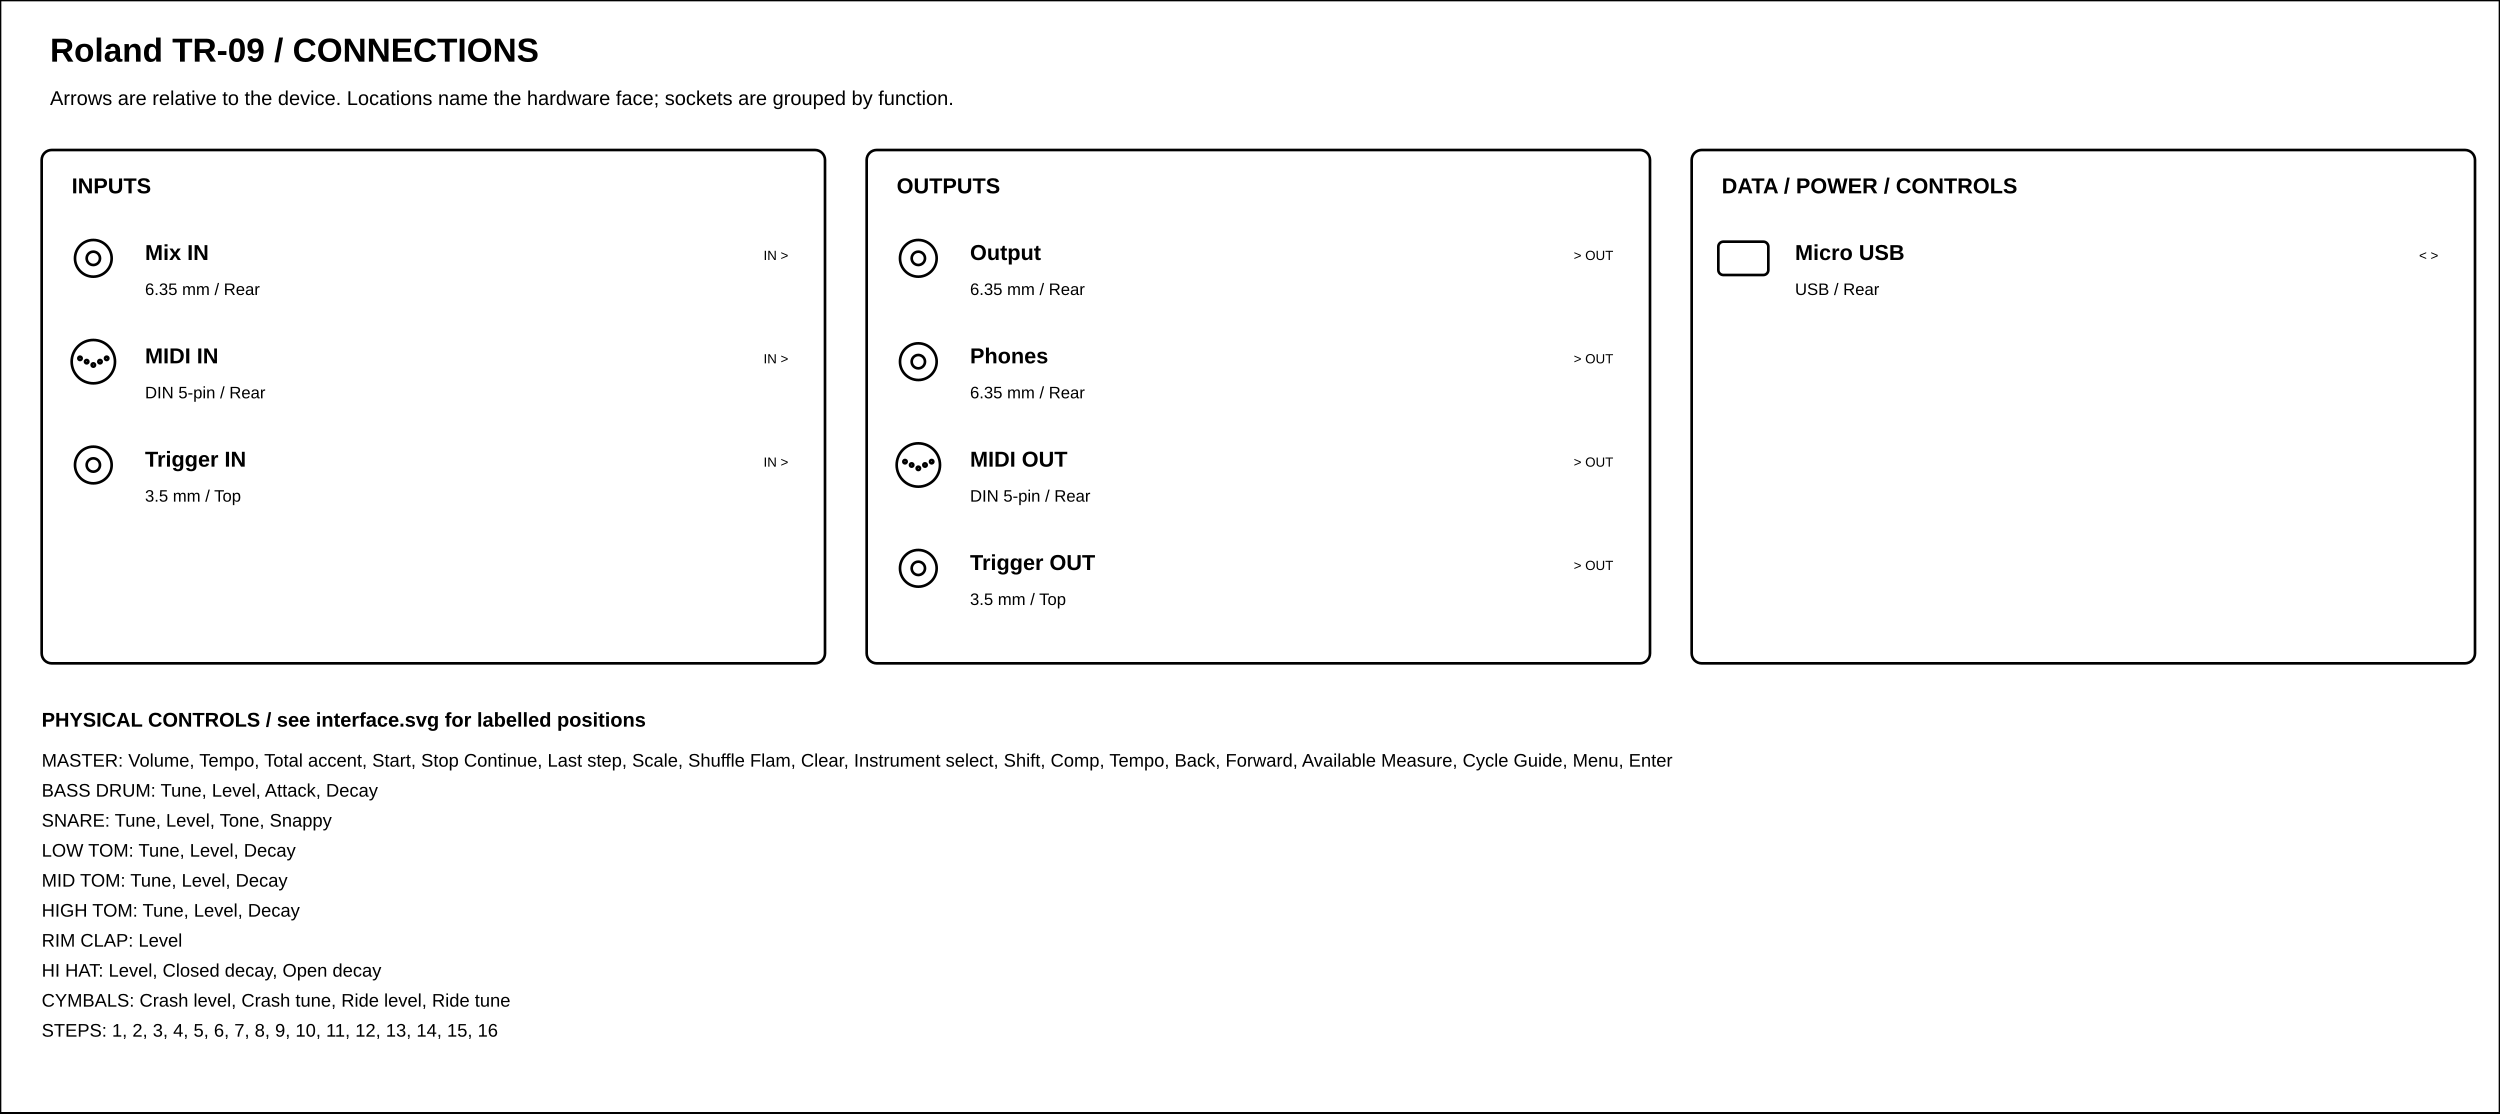
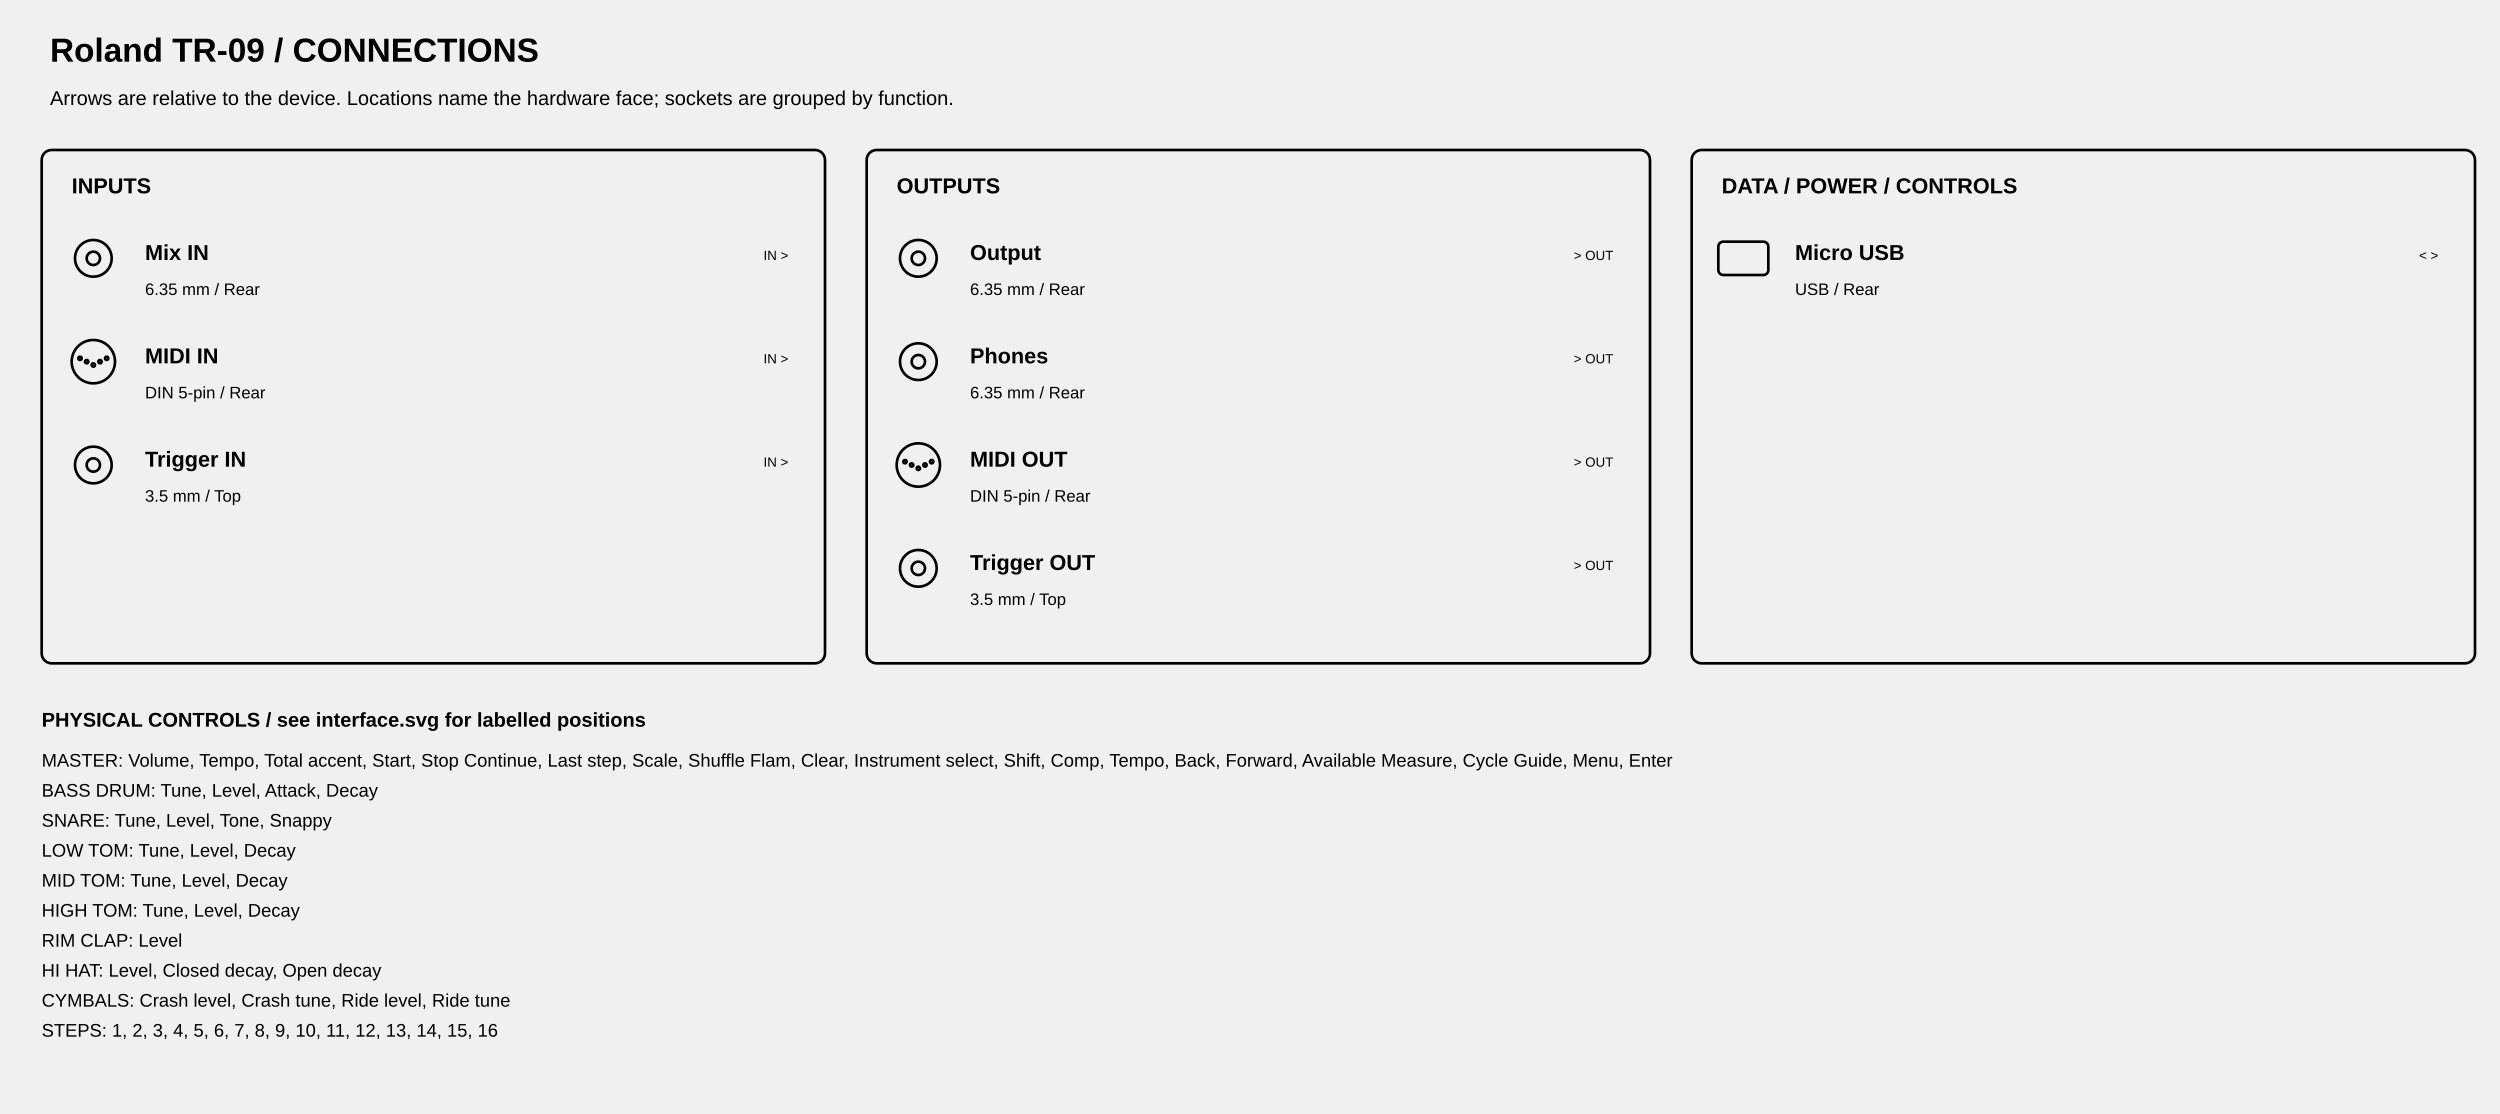
- <svg xmlns="http://www.w3.org/2000/svg" viewBox="0 0 1500 668" role="img" aria-labelledby="title description">
-   <style>text{font-family:Arial,Helvetica,sans-serif;fill:#000;stroke:none}.line{fill:#fff;stroke:#000;stroke-width:1.6;stroke-linejoin:round;stroke-linecap:round}.thin{fill:none;stroke:#000;stroke-width:1;stroke-linejoin:round;stroke-linecap:round}</style>
-   <rect x="0" y="0" width="1500" height="668" class="line" fill="#fff" stroke="none" stroke-width="1.6" />
-   <text x="30" y="37" fill="#000" font-family="Arial,Helvetica,sans-serif" font-size="20" text-anchor="start" font-weight="bold">Roland TR-09 / CONNECTIONS</text>
-   <text x="30" y="63" fill="#000" font-family="Arial,Helvetica,sans-serif" font-size="12" text-anchor="start">Arrows are relative to the device. Locations name the hardware face; sockets are grouped by function.</text>
-   <rect x="25" y="90" width="470" height="308" class="line" fill="#fff" stroke="#000" stroke-width="1.6" rx="6" />
-   <text x="43" y="116" fill="#000" font-family="Arial,Helvetica,sans-serif" font-size="13" text-anchor="start" font-weight="bold">INPUTS</text>
-   <g id="port-0-1" aria-label="Mix IN" data-direction="input">
-     <circle cx="56" cy="155" r="11" class="line" fill="#fff" stroke="#000" stroke-width="1.6" />
-     <circle cx="56" cy="155" r="4" class="line" fill="#fff" stroke="#000" stroke-width="1.6" />
-     <text x="87" y="156" fill="#000" font-family="Arial,Helvetica,sans-serif" font-size="13" text-anchor="start" font-weight="bold">Mix IN</text>
-     <text x="87" y="177" fill="#000" font-family="Arial,Helvetica,sans-serif" font-size="10" text-anchor="start">6.35 mm / Rear</text>
-     <text x="473" y="156" fill="#000" font-family="Arial,Helvetica,sans-serif" font-size="8" text-anchor="end">IN &gt;</text>
+ <svg xmlns="http://www.w3.org/2000/svg" viewBox="0 0 1500 668" role="group" aria-labelledby="roland-tr-09-connections--title" aria-describedby="roland-tr-09-connections--description" data-device="roland-tr-09" data-diagram-style="wireframe" style="background: #fff; color: #000;">
+   <style>text{font-family:Arial,Helvetica,sans-serif}[data-part]:focus-visible{outline:3px solid currentColor}</style>
+   <text x="30" y="37" fill="currentColor" stroke="none" font-size="20" text-anchor="start" font-weight="bold">Roland TR-09 / CONNECTIONS</text>
+   <text x="30" y="63" fill="currentColor" stroke="none" font-size="12" text-anchor="start">Arrows are relative to the device. Locations name the hardware face; sockets are grouped by function.</text>
+   <rect x="25" y="90" width="470" height="308" rx="6" fill="none" stroke="currentColor" stroke-linejoin="round" stroke-linecap="round" stroke-width="1.6" />
+   <text x="43" y="116" fill="currentColor" stroke="none" font-size="13" text-anchor="start" font-weight="bold">INPUTS</text>
+   <g id="roland-tr-09-connections--port-0-1" aria-label="Mix IN" data-direction="input">
+     <circle cx="56" cy="155" r="11" fill="none" stroke="currentColor" stroke-linejoin="round" stroke-linecap="round" stroke-width="1.6" />
+     <circle cx="56" cy="155" r="4" fill="none" stroke="currentColor" stroke-linejoin="round" stroke-linecap="round" stroke-width="1.6" />
+     <text x="87" y="156" fill="currentColor" stroke="none" font-size="13" text-anchor="start" font-weight="bold">Mix IN</text>
+     <text x="87" y="177" fill="currentColor" stroke="none" font-size="10" text-anchor="start">6.35 mm / Rear</text>
+     <text x="473" y="156" fill="currentColor" stroke="none" font-size="8" text-anchor="end">IN &gt;</text>
  </g>
-   <g id="port-0-2" aria-label="MIDI IN" data-direction="input">
-     <circle cx="56" cy="217" r="13" class="line" fill="#fff" stroke="#000" stroke-width="1.6" />
-     <circle cx="48" cy="215" r="1" class="line" fill="#fff" stroke="#000" stroke-width="1.6" />
-     <circle cx="52" cy="217" r="1" class="line" fill="#fff" stroke="#000" stroke-width="1.6" />
-     <circle cx="56" cy="219" r="1" class="line" fill="#fff" stroke="#000" stroke-width="1.6" />
-     <circle cx="60" cy="217" r="1" class="line" fill="#fff" stroke="#000" stroke-width="1.6" />
-     <circle cx="64" cy="215" r="1" class="line" fill="#fff" stroke="#000" stroke-width="1.6" />
-     <text x="87" y="218" fill="#000" font-family="Arial,Helvetica,sans-serif" font-size="13" text-anchor="start" font-weight="bold">MIDI IN</text>
-     <text x="87" y="239" fill="#000" font-family="Arial,Helvetica,sans-serif" font-size="10" text-anchor="start">DIN 5-pin / Rear</text>
-     <text x="473" y="218" fill="#000" font-family="Arial,Helvetica,sans-serif" font-size="8" text-anchor="end">IN &gt;</text>
+   <g id="roland-tr-09-connections--port-0-2" aria-label="MIDI IN" data-direction="input">
+     <circle cx="56" cy="217" r="13" fill="none" stroke="currentColor" stroke-linejoin="round" stroke-linecap="round" stroke-width="1.6" />
+     <circle cx="48" cy="215" r="1" fill="none" stroke="currentColor" stroke-linejoin="round" stroke-linecap="round" stroke-width="1.6" />
+     <circle cx="52" cy="217" r="1" fill="none" stroke="currentColor" stroke-linejoin="round" stroke-linecap="round" stroke-width="1.6" />
+     <circle cx="56" cy="219" r="1" fill="none" stroke="currentColor" stroke-linejoin="round" stroke-linecap="round" stroke-width="1.6" />
+     <circle cx="60" cy="217" r="1" fill="none" stroke="currentColor" stroke-linejoin="round" stroke-linecap="round" stroke-width="1.6" />
+     <circle cx="64" cy="215" r="1" fill="none" stroke="currentColor" stroke-linejoin="round" stroke-linecap="round" stroke-width="1.6" />
+     <text x="87" y="218" fill="currentColor" stroke="none" font-size="13" text-anchor="start" font-weight="bold">MIDI IN</text>
+     <text x="87" y="239" fill="currentColor" stroke="none" font-size="10" text-anchor="start">DIN 5-pin / Rear</text>
+     <text x="473" y="218" fill="currentColor" stroke="none" font-size="8" text-anchor="end">IN &gt;</text>
  </g>
-   <g id="port-0-3" aria-label="Trigger IN" data-direction="input">
-     <circle cx="56" cy="279" r="11" class="line" fill="#fff" stroke="#000" stroke-width="1.6" />
-     <circle cx="56" cy="279" r="4" class="line" fill="#fff" stroke="#000" stroke-width="1.6" />
-     <text x="87" y="280" fill="#000" font-family="Arial,Helvetica,sans-serif" font-size="13" text-anchor="start" font-weight="bold">Trigger IN</text>
-     <text x="87" y="301" fill="#000" font-family="Arial,Helvetica,sans-serif" font-size="10" text-anchor="start">3.5 mm / Top</text>
-     <text x="473" y="280" fill="#000" font-family="Arial,Helvetica,sans-serif" font-size="8" text-anchor="end">IN &gt;</text>
+   <g id="roland-tr-09-connections--port-0-3" aria-label="Trigger IN" data-direction="input">
+     <circle cx="56" cy="279" r="11" fill="none" stroke="currentColor" stroke-linejoin="round" stroke-linecap="round" stroke-width="1.6" />
+     <circle cx="56" cy="279" r="4" fill="none" stroke="currentColor" stroke-linejoin="round" stroke-linecap="round" stroke-width="1.6" />
+     <text x="87" y="280" fill="currentColor" stroke="none" font-size="13" text-anchor="start" font-weight="bold">Trigger IN</text>
+     <text x="87" y="301" fill="currentColor" stroke="none" font-size="10" text-anchor="start">3.5 mm / Top</text>
+     <text x="473" y="280" fill="currentColor" stroke="none" font-size="8" text-anchor="end">IN &gt;</text>
  </g>
-   <rect x="520" y="90" width="470" height="308" class="line" fill="#fff" stroke="#000" stroke-width="1.6" rx="6" />
-   <text x="538" y="116" fill="#000" font-family="Arial,Helvetica,sans-serif" font-size="13" text-anchor="start" font-weight="bold">OUTPUTS</text>
-   <g id="port-1-1" aria-label="Output" data-direction="output">
-     <circle cx="551" cy="155" r="11" class="line" fill="#fff" stroke="#000" stroke-width="1.6" />
-     <circle cx="551" cy="155" r="4" class="line" fill="#fff" stroke="#000" stroke-width="1.6" />
-     <text x="582" y="156" fill="#000" font-family="Arial,Helvetica,sans-serif" font-size="13" text-anchor="start" font-weight="bold">Output</text>
-     <text x="582" y="177" fill="#000" font-family="Arial,Helvetica,sans-serif" font-size="10" text-anchor="start">6.35 mm / Rear</text>
-     <text x="968" y="156" fill="#000" font-family="Arial,Helvetica,sans-serif" font-size="8" text-anchor="end">&gt; OUT</text>
+   <rect x="520" y="90" width="470" height="308" rx="6" fill="none" stroke="currentColor" stroke-linejoin="round" stroke-linecap="round" stroke-width="1.6" />
+   <text x="538" y="116" fill="currentColor" stroke="none" font-size="13" text-anchor="start" font-weight="bold">OUTPUTS</text>
+   <g id="roland-tr-09-connections--port-1-1" aria-label="Output" data-direction="output">
+     <circle cx="551" cy="155" r="11" fill="none" stroke="currentColor" stroke-linejoin="round" stroke-linecap="round" stroke-width="1.6" />
+     <circle cx="551" cy="155" r="4" fill="none" stroke="currentColor" stroke-linejoin="round" stroke-linecap="round" stroke-width="1.6" />
+     <text x="582" y="156" fill="currentColor" stroke="none" font-size="13" text-anchor="start" font-weight="bold">Output</text>
+     <text x="582" y="177" fill="currentColor" stroke="none" font-size="10" text-anchor="start">6.35 mm / Rear</text>
+     <text x="968" y="156" fill="currentColor" stroke="none" font-size="8" text-anchor="end">&gt; OUT</text>
  </g>
-   <g id="port-1-2" aria-label="Phones" data-direction="output">
-     <circle cx="551" cy="217" r="11" class="line" fill="#fff" stroke="#000" stroke-width="1.6" />
-     <circle cx="551" cy="217" r="4" class="line" fill="#fff" stroke="#000" stroke-width="1.6" />
-     <text x="582" y="218" fill="#000" font-family="Arial,Helvetica,sans-serif" font-size="13" text-anchor="start" font-weight="bold">Phones</text>
-     <text x="582" y="239" fill="#000" font-family="Arial,Helvetica,sans-serif" font-size="10" text-anchor="start">6.35 mm / Rear</text>
-     <text x="968" y="218" fill="#000" font-family="Arial,Helvetica,sans-serif" font-size="8" text-anchor="end">&gt; OUT</text>
+   <g id="roland-tr-09-connections--port-1-2" aria-label="Phones" data-direction="output">
+     <circle cx="551" cy="217" r="11" fill="none" stroke="currentColor" stroke-linejoin="round" stroke-linecap="round" stroke-width="1.6" />
+     <circle cx="551" cy="217" r="4" fill="none" stroke="currentColor" stroke-linejoin="round" stroke-linecap="round" stroke-width="1.6" />
+     <text x="582" y="218" fill="currentColor" stroke="none" font-size="13" text-anchor="start" font-weight="bold">Phones</text>
+     <text x="582" y="239" fill="currentColor" stroke="none" font-size="10" text-anchor="start">6.35 mm / Rear</text>
+     <text x="968" y="218" fill="currentColor" stroke="none" font-size="8" text-anchor="end">&gt; OUT</text>
  </g>
-   <g id="port-1-3" aria-label="MIDI OUT" data-direction="output">
-     <circle cx="551" cy="279" r="13" class="line" fill="#fff" stroke="#000" stroke-width="1.6" />
-     <circle cx="543" cy="277" r="1" class="line" fill="#fff" stroke="#000" stroke-width="1.6" />
-     <circle cx="547" cy="279" r="1" class="line" fill="#fff" stroke="#000" stroke-width="1.6" />
-     <circle cx="551" cy="281" r="1" class="line" fill="#fff" stroke="#000" stroke-width="1.6" />
-     <circle cx="555" cy="279" r="1" class="line" fill="#fff" stroke="#000" stroke-width="1.6" />
-     <circle cx="559" cy="277" r="1" class="line" fill="#fff" stroke="#000" stroke-width="1.6" />
-     <text x="582" y="280" fill="#000" font-family="Arial,Helvetica,sans-serif" font-size="13" text-anchor="start" font-weight="bold">MIDI OUT</text>
-     <text x="582" y="301" fill="#000" font-family="Arial,Helvetica,sans-serif" font-size="10" text-anchor="start">DIN 5-pin / Rear</text>
-     <text x="968" y="280" fill="#000" font-family="Arial,Helvetica,sans-serif" font-size="8" text-anchor="end">&gt; OUT</text>
+   <g id="roland-tr-09-connections--port-1-3" aria-label="MIDI OUT" data-direction="output">
+     <circle cx="551" cy="279" r="13" fill="none" stroke="currentColor" stroke-linejoin="round" stroke-linecap="round" stroke-width="1.6" />
+     <circle cx="543" cy="277" r="1" fill="none" stroke="currentColor" stroke-linejoin="round" stroke-linecap="round" stroke-width="1.6" />
+     <circle cx="547" cy="279" r="1" fill="none" stroke="currentColor" stroke-linejoin="round" stroke-linecap="round" stroke-width="1.6" />
+     <circle cx="551" cy="281" r="1" fill="none" stroke="currentColor" stroke-linejoin="round" stroke-linecap="round" stroke-width="1.6" />
+     <circle cx="555" cy="279" r="1" fill="none" stroke="currentColor" stroke-linejoin="round" stroke-linecap="round" stroke-width="1.6" />
+     <circle cx="559" cy="277" r="1" fill="none" stroke="currentColor" stroke-linejoin="round" stroke-linecap="round" stroke-width="1.6" />
+     <text x="582" y="280" fill="currentColor" stroke="none" font-size="13" text-anchor="start" font-weight="bold">MIDI OUT</text>
+     <text x="582" y="301" fill="currentColor" stroke="none" font-size="10" text-anchor="start">DIN 5-pin / Rear</text>
+     <text x="968" y="280" fill="currentColor" stroke="none" font-size="8" text-anchor="end">&gt; OUT</text>
  </g>
-   <g id="port-1-4" aria-label="Trigger OUT" data-direction="output">
-     <circle cx="551" cy="341" r="11" class="line" fill="#fff" stroke="#000" stroke-width="1.6" />
-     <circle cx="551" cy="341" r="4" class="line" fill="#fff" stroke="#000" stroke-width="1.6" />
-     <text x="582" y="342" fill="#000" font-family="Arial,Helvetica,sans-serif" font-size="13" text-anchor="start" font-weight="bold">Trigger OUT</text>
-     <text x="582" y="363" fill="#000" font-family="Arial,Helvetica,sans-serif" font-size="10" text-anchor="start">3.5 mm / Top</text>
-     <text x="968" y="342" fill="#000" font-family="Arial,Helvetica,sans-serif" font-size="8" text-anchor="end">&gt; OUT</text>
+   <g id="roland-tr-09-connections--port-1-4" aria-label="Trigger OUT" data-direction="output">
+     <circle cx="551" cy="341" r="11" fill="none" stroke="currentColor" stroke-linejoin="round" stroke-linecap="round" stroke-width="1.6" />
+     <circle cx="551" cy="341" r="4" fill="none" stroke="currentColor" stroke-linejoin="round" stroke-linecap="round" stroke-width="1.6" />
+     <text x="582" y="342" fill="currentColor" stroke="none" font-size="13" text-anchor="start" font-weight="bold">Trigger OUT</text>
+     <text x="582" y="363" fill="currentColor" stroke="none" font-size="10" text-anchor="start">3.5 mm / Top</text>
+     <text x="968" y="342" fill="currentColor" stroke="none" font-size="8" text-anchor="end">&gt; OUT</text>
  </g>
-   <rect x="1015" y="90" width="470" height="308" class="line" fill="#fff" stroke="#000" stroke-width="1.6" rx="6" />
-   <text x="1033" y="116" fill="#000" font-family="Arial,Helvetica,sans-serif" font-size="13" text-anchor="start" font-weight="bold">DATA / POWER / CONTROLS</text>
-   <g id="port-2-1" aria-label="Micro USB" data-direction="bidirectional">
-     <rect x="1031" y="145" width="30" height="20" class="line" fill="#fff" stroke="#000" stroke-width="1.6" rx="3" />
-     <text x="1077" y="156" fill="#000" font-family="Arial,Helvetica,sans-serif" font-size="13" text-anchor="start" font-weight="bold">Micro USB</text>
-     <text x="1077" y="177" fill="#000" font-family="Arial,Helvetica,sans-serif" font-size="10" text-anchor="start">USB / Rear</text>
-     <text x="1463" y="156" fill="#000" font-family="Arial,Helvetica,sans-serif" font-size="8" text-anchor="end">&lt; &gt;</text>
+   <rect x="1015" y="90" width="470" height="308" rx="6" fill="none" stroke="currentColor" stroke-linejoin="round" stroke-linecap="round" stroke-width="1.6" />
+   <text x="1033" y="116" fill="currentColor" stroke="none" font-size="13" text-anchor="start" font-weight="bold">DATA / POWER / CONTROLS</text>
+   <g id="roland-tr-09-connections--port-2-1" aria-label="Micro USB" data-direction="bidirectional">
+     <rect x="1031" y="145" width="30" height="20" rx="3" fill="none" stroke="currentColor" stroke-linejoin="round" stroke-linecap="round" stroke-width="1.6" />
+     <text x="1077" y="156" fill="currentColor" stroke="none" font-size="13" text-anchor="start" font-weight="bold">Micro USB</text>
+     <text x="1077" y="177" fill="currentColor" stroke="none" font-size="10" text-anchor="start">USB / Rear</text>
+     <text x="1463" y="156" fill="currentColor" stroke="none" font-size="8" text-anchor="end">&lt; &gt;</text>
  </g>
-   <text x="25" y="436" fill="#000" font-family="Arial,Helvetica,sans-serif" font-size="12" text-anchor="start" font-weight="bold">PHYSICAL CONTROLS / see interface.svg for labelled positions</text>
-   <text x="25" y="460" fill="#000" font-family="Arial,Helvetica,sans-serif" font-size="11" text-anchor="start">MASTER: Volume, Tempo, Total accent, Start, Stop Continue, Last step, Scale, Shuffle Flam, Clear, Instrument select, Shift, Comp, Tempo, Back, Forward, Available Measure, Cycle Guide, Menu, Enter</text>
-   <text x="25" y="478" fill="#000" font-family="Arial,Helvetica,sans-serif" font-size="11" text-anchor="start">BASS DRUM: Tune, Level, Attack, Decay</text>
-   <text x="25" y="496" fill="#000" font-family="Arial,Helvetica,sans-serif" font-size="11" text-anchor="start">SNARE: Tune, Level, Tone, Snappy</text>
-   <text x="25" y="514" fill="#000" font-family="Arial,Helvetica,sans-serif" font-size="11" text-anchor="start">LOW TOM: Tune, Level, Decay</text>
-   <text x="25" y="532" fill="#000" font-family="Arial,Helvetica,sans-serif" font-size="11" text-anchor="start">MID TOM: Tune, Level, Decay</text>
-   <text x="25" y="550" fill="#000" font-family="Arial,Helvetica,sans-serif" font-size="11" text-anchor="start">HIGH TOM: Tune, Level, Decay</text>
-   <text x="25" y="568" fill="#000" font-family="Arial,Helvetica,sans-serif" font-size="11" text-anchor="start">RIM CLAP: Level</text>
-   <text x="25" y="586" fill="#000" font-family="Arial,Helvetica,sans-serif" font-size="11" text-anchor="start">HI HAT: Level, Closed decay, Open decay</text>
-   <text x="25" y="604" fill="#000" font-family="Arial,Helvetica,sans-serif" font-size="11" text-anchor="start">CYMBALS: Crash level, Crash tune, Ride level, Ride tune</text>
-   <text x="25" y="622" fill="#000" font-family="Arial,Helvetica,sans-serif" font-size="11" text-anchor="start">STEPS: 1, 2, 3, 4, 5, 6, 7, 8, 9, 10, 11, 12, 13, 14, 15, 16</text>
+   <text x="25" y="436" fill="currentColor" stroke="none" font-size="12" text-anchor="start" font-weight="bold">PHYSICAL CONTROLS / see interface.svg for labelled positions</text>
+   <text x="25" y="460" fill="currentColor" stroke="none" font-size="11" text-anchor="start">MASTER: Volume, Tempo, Total accent, Start, Stop Continue, Last step, Scale, Shuffle Flam, Clear, Instrument select, Shift, Comp, Tempo, Back, Forward, Available Measure, Cycle Guide, Menu, Enter</text>
+   <text x="25" y="478" fill="currentColor" stroke="none" font-size="11" text-anchor="start">BASS DRUM: Tune, Level, Attack, Decay</text>
+   <text x="25" y="496" fill="currentColor" stroke="none" font-size="11" text-anchor="start">SNARE: Tune, Level, Tone, Snappy</text>
+   <text x="25" y="514" fill="currentColor" stroke="none" font-size="11" text-anchor="start">LOW TOM: Tune, Level, Decay</text>
+   <text x="25" y="532" fill="currentColor" stroke="none" font-size="11" text-anchor="start">MID TOM: Tune, Level, Decay</text>
+   <text x="25" y="550" fill="currentColor" stroke="none" font-size="11" text-anchor="start">HIGH TOM: Tune, Level, Decay</text>
+   <text x="25" y="568" fill="currentColor" stroke="none" font-size="11" text-anchor="start">RIM CLAP: Level</text>
+   <text x="25" y="586" fill="currentColor" stroke="none" font-size="11" text-anchor="start">HI HAT: Level, Closed decay, Open decay</text>
+   <text x="25" y="604" fill="currentColor" stroke="none" font-size="11" text-anchor="start">CYMBALS: Crash level, Crash tune, Ride level, Ride tune</text>
+   <text x="25" y="622" fill="currentColor" stroke="none" font-size="11" text-anchor="start">STEPS: 1, 2, 3, 4, 5, 6, 7, 8, 9, 10, 11, 12, 13, 14, 15, 16</text>
</svg>
